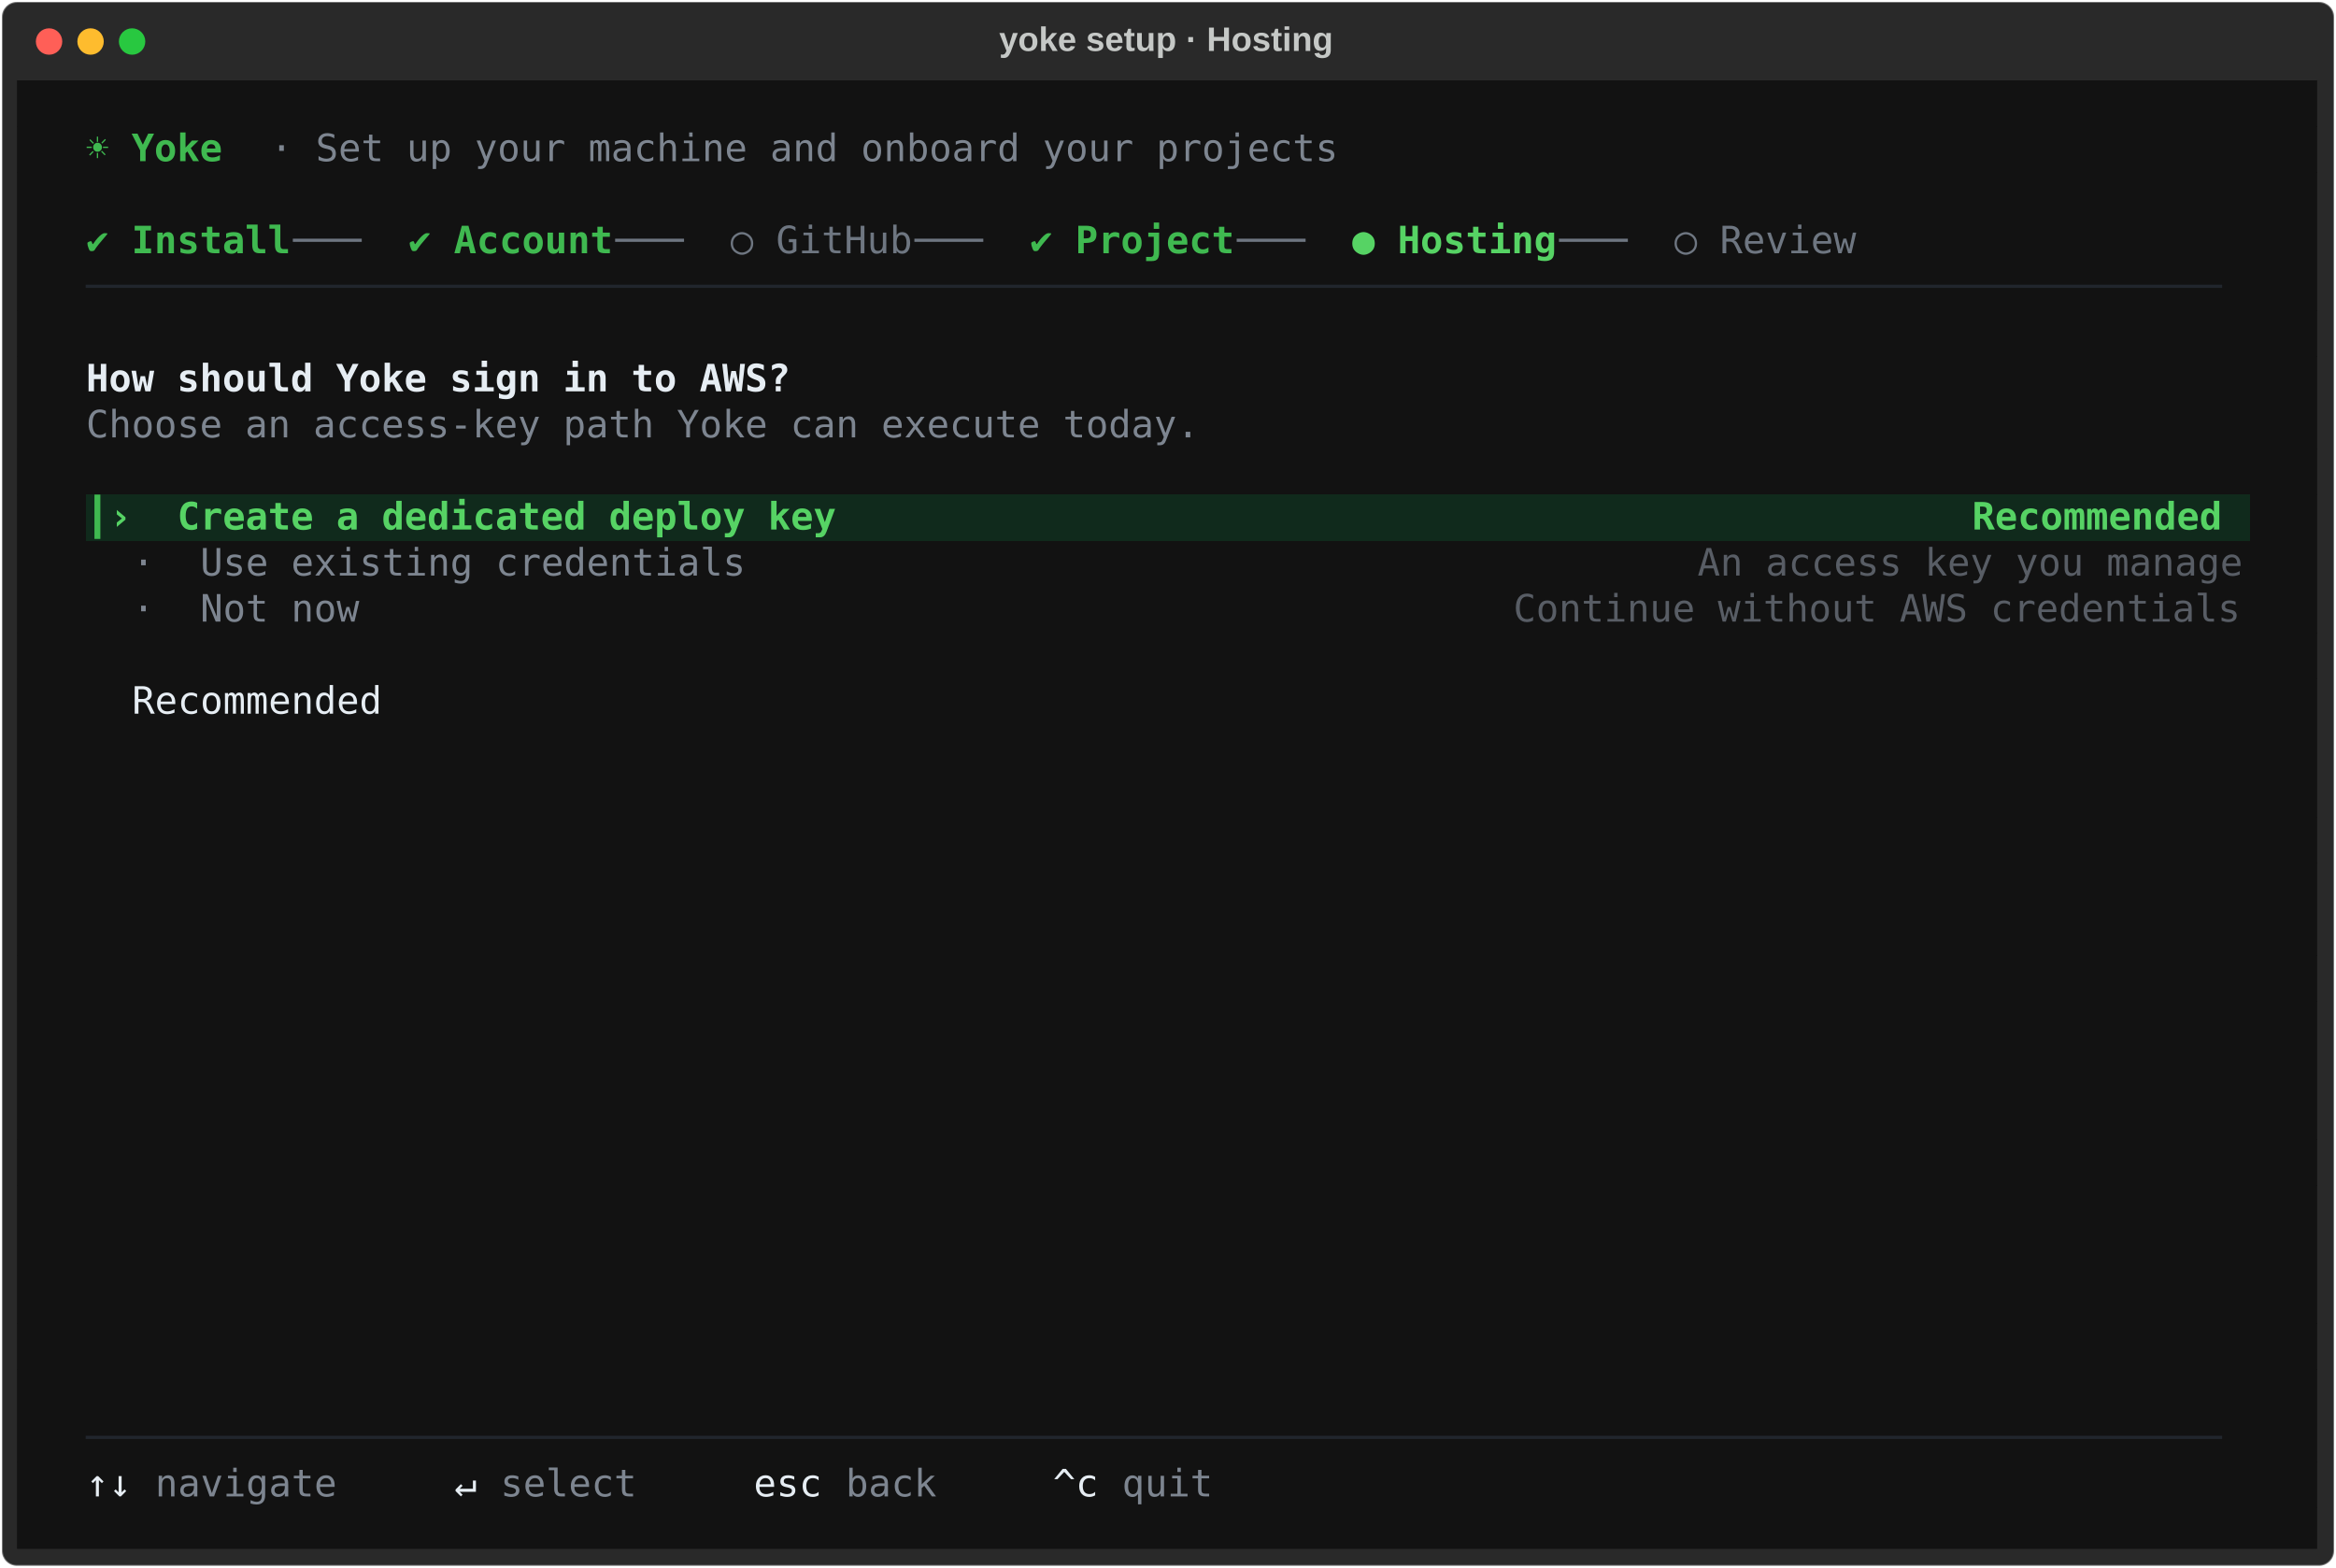
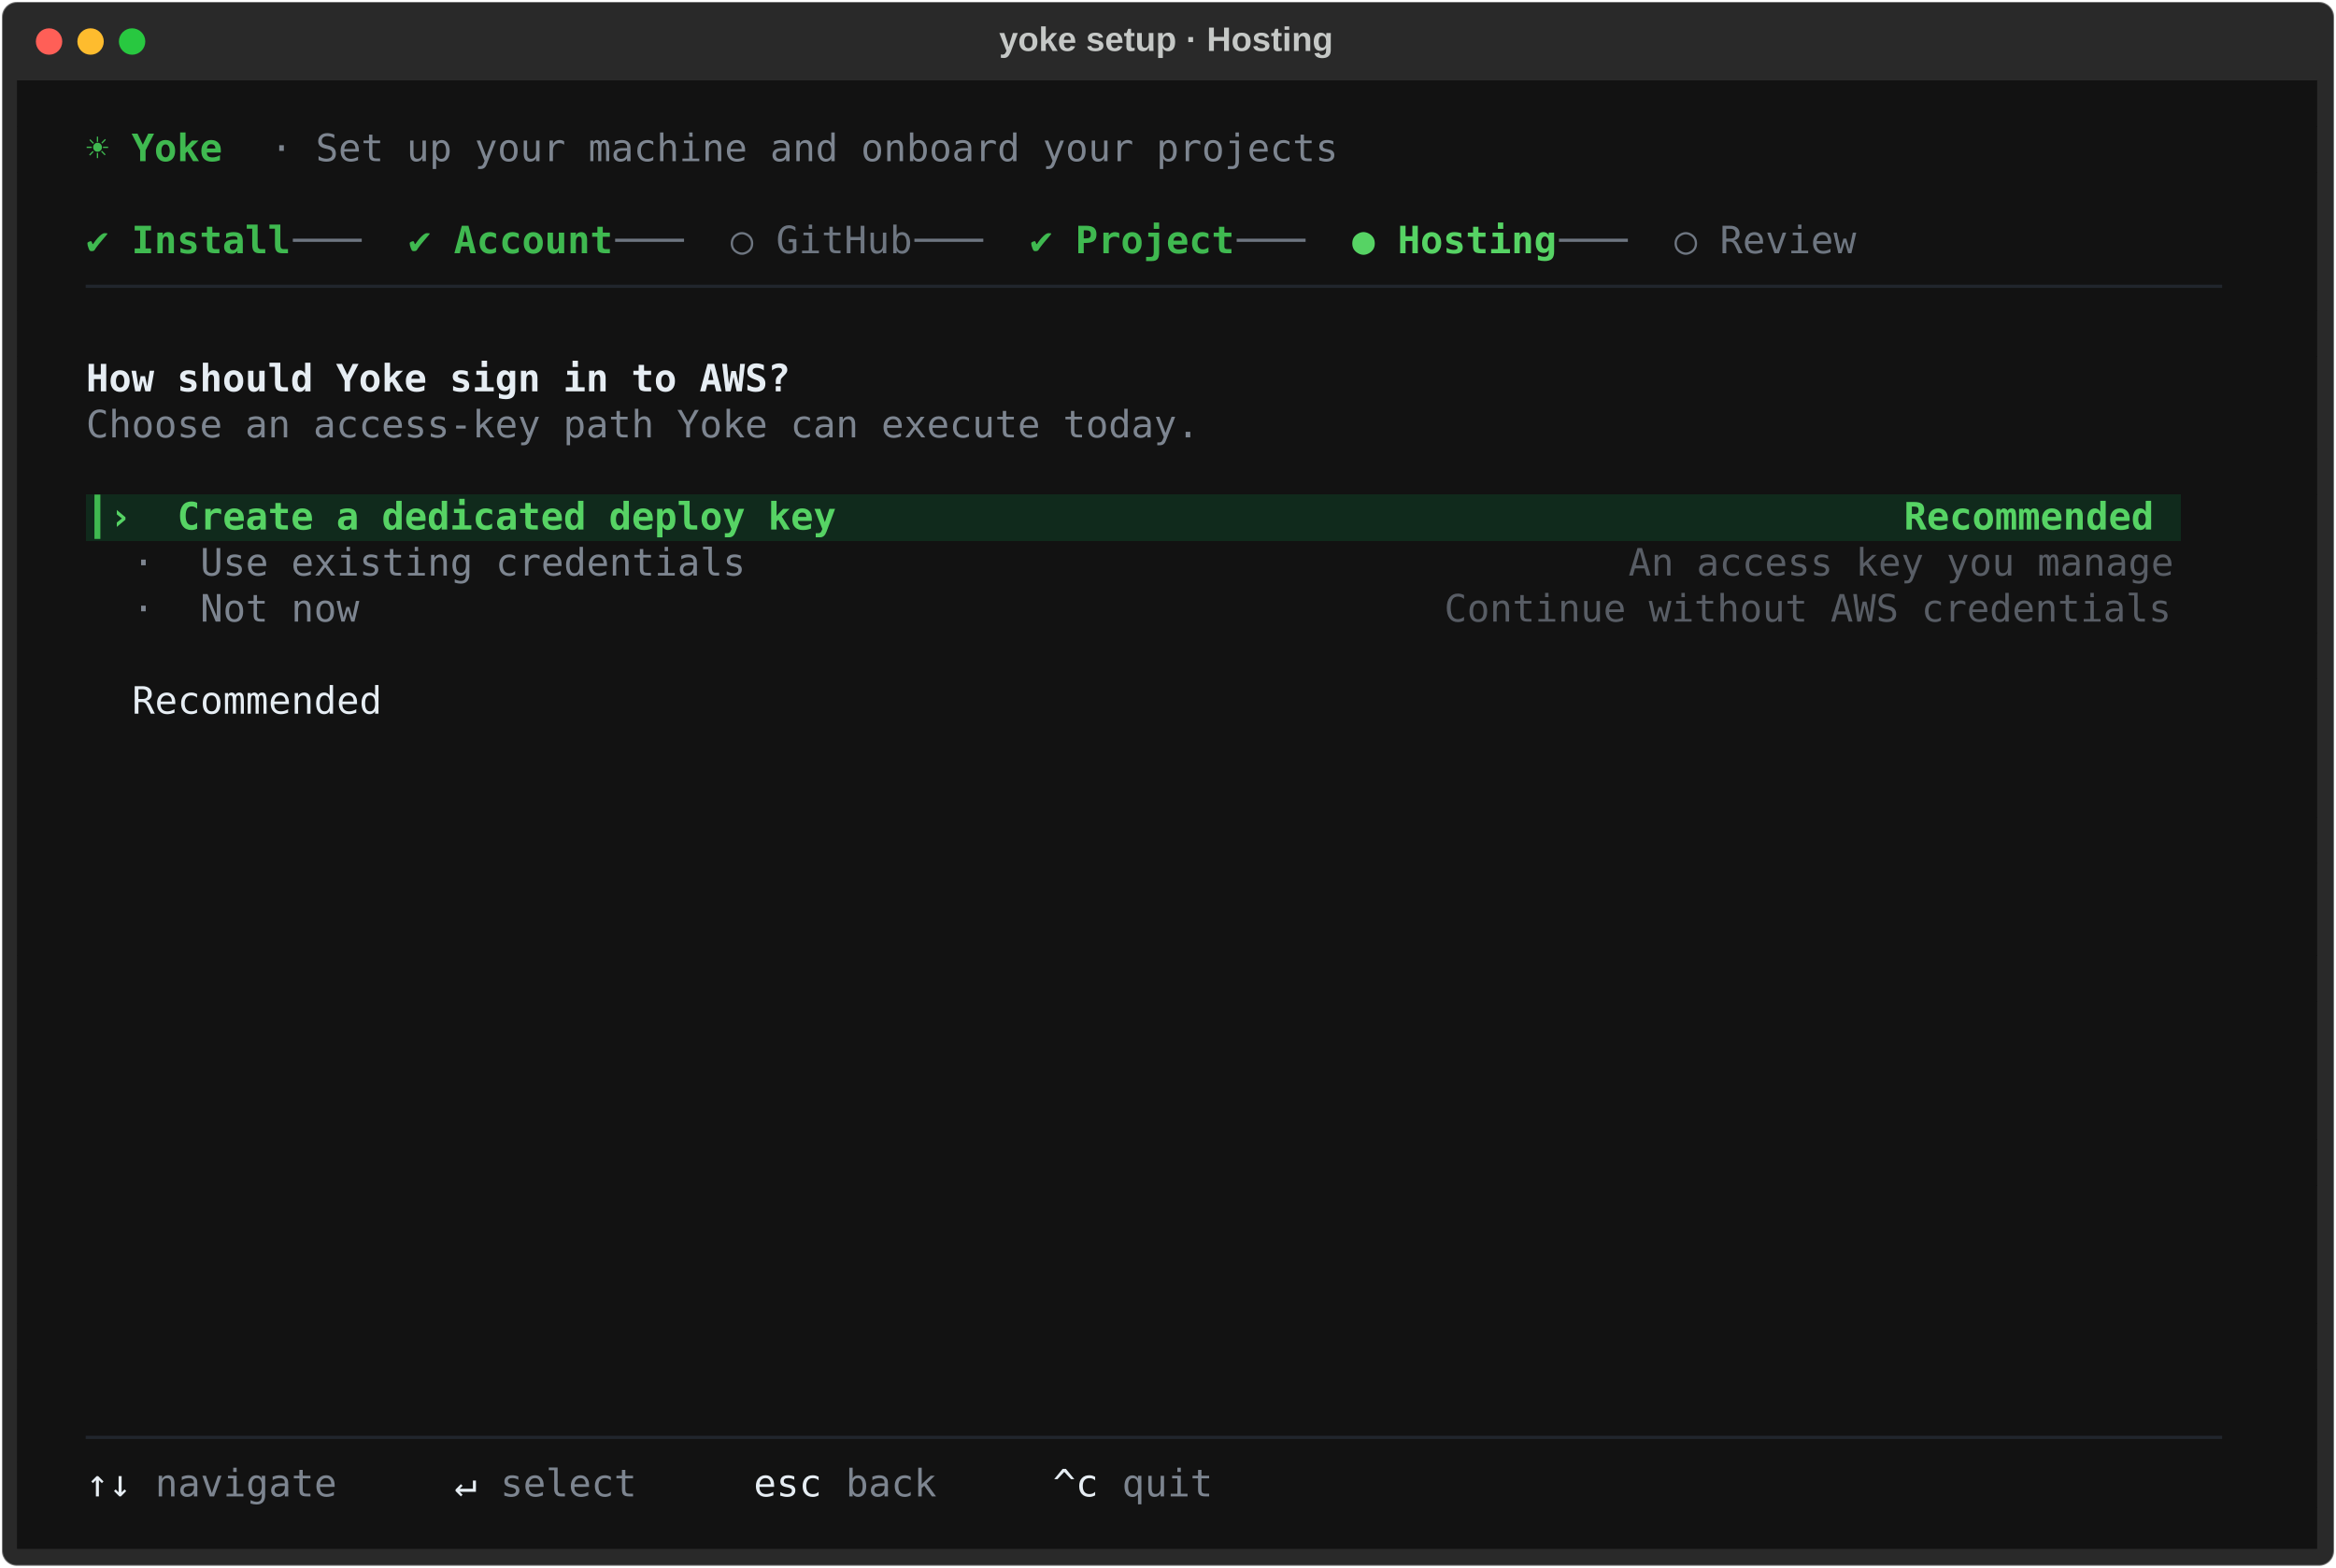
<svg xmlns="http://www.w3.org/2000/svg" class="rich-terminal" viewBox="0 0 1238 830.8">
  <style>

    @font-face {
        font-family: "Fira Code";
        src: local("FiraCode-Regular"),
                url("https://cdnjs.cloudflare.com/ajax/libs/firacode/{{VERSION}}/woff2/FiraCode-Regular.woff2") format("woff2"),
                url("https://cdnjs.cloudflare.com/ajax/libs/firacode/{{VERSION}}/woff/FiraCode-Regular.woff") format("woff");
        font-style: normal;
        font-weight: 400;
    }
    @font-face {
        font-family: "Fira Code";
        src: local("FiraCode-Bold"),
                url("https://cdnjs.cloudflare.com/ajax/libs/firacode/{{VERSION}}/woff2/FiraCode-Bold.woff2") format("woff2"),
                url("https://cdnjs.cloudflare.com/ajax/libs/firacode/{{VERSION}}/woff/FiraCode-Bold.woff") format("woff");
        font-style: bold;
        font-weight: 700;
    }

    .terminal-YOKE-matrix {
        font-family: Fira Code, monospace;
        font-size: 20px;
        line-height: 24.4px;
        font-variant-east-asian: full-width;
    }

    .terminal-YOKE-title {
        font-size: 18px;
        font-weight: bold;
        font-family: arial;
    }

.terminal-YOKE-r2 { fill: #3fb950;font-weight: bold }
.terminal-YOKE-r3 { fill: #e6edf3 }
.terminal-YOKE-r4 { fill: #7d8590 }
.terminal-YOKE-r5 { fill: #6e7681 }
.terminal-YOKE-r6 { fill: #56d364;font-weight: bold }
.terminal-YOKE-r7 { fill: #21262d }
.terminal-YOKE-r8 { fill: #e6edf3;font-weight: bold }
.terminal-YOKE-r9 { fill: #3fb950 }
.terminal-YOKE-r11 { fill: #585d65 }
    </style>
  <defs>
    <clipPath id="terminal-YOKE-clip-terminal">
      <rect x="0" y="0" width="1219.0" height="779.8" />
    </clipPath>
    <clipPath id="terminal-YOKE-line-0">
      <rect x="0" y="1.5" width="1220" height="24.65" />
    </clipPath>
    <clipPath id="terminal-YOKE-line-1">
      <rect x="0" y="25.9" width="1220" height="24.65" />
    </clipPath>
    <clipPath id="terminal-YOKE-line-2">
      <rect x="0" y="50.3" width="1220" height="24.65" />
    </clipPath>
    <clipPath id="terminal-YOKE-line-3">
      <rect x="0" y="74.7" width="1220" height="24.65" />
    </clipPath>
    <clipPath id="terminal-YOKE-line-4">
      <rect x="0" y="99.1" width="1220" height="24.65" />
    </clipPath>
    <clipPath id="terminal-YOKE-line-5">
      <rect x="0" y="123.5" width="1220" height="24.65" />
    </clipPath>
    <clipPath id="terminal-YOKE-line-6">
      <rect x="0" y="147.9" width="1220" height="24.65" />
    </clipPath>
    <clipPath id="terminal-YOKE-line-7">
      <rect x="0" y="172.3" width="1220" height="24.65" />
    </clipPath>
    <clipPath id="terminal-YOKE-line-8">
      <rect x="0" y="196.7" width="1220" height="24.65" />
    </clipPath>
    <clipPath id="terminal-YOKE-line-9">
      <rect x="0" y="221.1" width="1220" height="24.65" />
    </clipPath>
    <clipPath id="terminal-YOKE-line-10">
      <rect x="0" y="245.5" width="1220" height="24.65" />
    </clipPath>
    <clipPath id="terminal-YOKE-line-11">
      <rect x="0" y="269.9" width="1220" height="24.65" />
    </clipPath>
    <clipPath id="terminal-YOKE-line-12">
      <rect x="0" y="294.3" width="1220" height="24.65" />
    </clipPath>
    <clipPath id="terminal-YOKE-line-13">
      <rect x="0" y="318.7" width="1220" height="24.65" />
    </clipPath>
    <clipPath id="terminal-YOKE-line-14">
      <rect x="0" y="343.1" width="1220" height="24.65" />
    </clipPath>
    <clipPath id="terminal-YOKE-line-15">
      <rect x="0" y="367.5" width="1220" height="24.65" />
    </clipPath>
    <clipPath id="terminal-YOKE-line-16">
      <rect x="0" y="391.9" width="1220" height="24.65" />
    </clipPath>
    <clipPath id="terminal-YOKE-line-17">
      <rect x="0" y="416.3" width="1220" height="24.65" />
    </clipPath>
    <clipPath id="terminal-YOKE-line-18">
      <rect x="0" y="440.7" width="1220" height="24.65" />
    </clipPath>
    <clipPath id="terminal-YOKE-line-19">
      <rect x="0" y="465.1" width="1220" height="24.65" />
    </clipPath>
    <clipPath id="terminal-YOKE-line-20">
      <rect x="0" y="489.5" width="1220" height="24.65" />
    </clipPath>
    <clipPath id="terminal-YOKE-line-21">
      <rect x="0" y="513.9" width="1220" height="24.65" />
    </clipPath>
    <clipPath id="terminal-YOKE-line-22">
      <rect x="0" y="538.3" width="1220" height="24.65" />
    </clipPath>
    <clipPath id="terminal-YOKE-line-23">
      <rect x="0" y="562.7" width="1220" height="24.65" />
    </clipPath>
    <clipPath id="terminal-YOKE-line-24">
      <rect x="0" y="587.1" width="1220" height="24.65" />
    </clipPath>
    <clipPath id="terminal-YOKE-line-25">
      <rect x="0" y="611.5" width="1220" height="24.65" />
    </clipPath>
    <clipPath id="terminal-YOKE-line-26">
      <rect x="0" y="635.9" width="1220" height="24.65" />
    </clipPath>
    <clipPath id="terminal-YOKE-line-27">
      <rect x="0" y="660.3" width="1220" height="24.65" />
    </clipPath>
    <clipPath id="terminal-YOKE-line-28">
      <rect x="0" y="684.7" width="1220" height="24.65" />
    </clipPath>
    <clipPath id="terminal-YOKE-line-29">
      <rect x="0" y="709.1" width="1220" height="24.65" />
    </clipPath>
    <clipPath id="terminal-YOKE-line-30">
      <rect x="0" y="733.5" width="1220" height="24.65" />
    </clipPath>
  </defs>
  <rect fill="#292929" stroke="rgba(255,255,255,0.35)" stroke-width="1" x="1" y="1" width="1236" height="828.8" rx="8" />
  <text class="terminal-YOKE-title" fill="#c5c8c6" text-anchor="middle" x="618" y="27">yoke setup · Hosting</text>
  <g transform="translate(26,22)">
    <circle cx="0" cy="0" r="7" fill="#ff5f57" />
    <circle cx="22" cy="0" r="7" fill="#febc2e" />
    <circle cx="44" cy="0" r="7" fill="#28c840" />
  </g>
  <g transform="translate(9, 41)" clip-path="url(#terminal-YOKE-clip-terminal)">
    <rect fill="#121212" x="0" y="1.5" width="1220" height="24.65" shape-rendering="crispEdges" />
    <rect fill="#121212" x="0" y="25.9" width="36.6" height="24.65" shape-rendering="crispEdges" />
    <rect fill="#121212" x="36.6" y="25.9" width="73.2" height="24.65" shape-rendering="crispEdges" />
    <rect fill="#121212" x="109.8" y="25.9" width="24.4" height="24.65" shape-rendering="crispEdges" />
    <rect fill="#121212" x="134.2" y="25.9" width="573.4" height="24.65" shape-rendering="crispEdges" />
-     <rect fill="#121212" x="707.6" y="25.9" width="512.4" height="24.65" shape-rendering="crispEdges" />
+     <rect fill="#121212" x="707.6" y="25.9" width="475.8" height="24.65" shape-rendering="crispEdges" />
+     <rect fill="#121212" x="1183.4" y="25.9" width="36.6" height="24.65" shape-rendering="crispEdges" />
    <rect fill="#121212" x="0" y="50.3" width="1220" height="24.65" shape-rendering="crispEdges" />
    <rect fill="#121212" x="0" y="74.7" width="36.6" height="24.65" shape-rendering="crispEdges" />
    <rect fill="#121212" x="36.6" y="74.7" width="109.8" height="24.65" shape-rendering="crispEdges" />
    <rect fill="#121212" x="146.4" y="74.7" width="61" height="24.65" shape-rendering="crispEdges" />
    <rect fill="#121212" x="207.4" y="74.7" width="109.8" height="24.65" shape-rendering="crispEdges" />
    <rect fill="#121212" x="317.2" y="74.7" width="61" height="24.65" shape-rendering="crispEdges" />
    <rect fill="#121212" x="378.2" y="74.7" width="97.6" height="24.65" shape-rendering="crispEdges" />
    <rect fill="#121212" x="475.8" y="74.7" width="61" height="24.65" shape-rendering="crispEdges" />
    <rect fill="#121212" x="536.8" y="74.7" width="109.8" height="24.65" shape-rendering="crispEdges" />
    <rect fill="#121212" x="646.6" y="74.7" width="61" height="24.65" shape-rendering="crispEdges" />
    <rect fill="#121212" x="707.6" y="74.7" width="109.8" height="24.65" shape-rendering="crispEdges" />
    <rect fill="#121212" x="817.4" y="74.7" width="61" height="24.65" shape-rendering="crispEdges" />
    <rect fill="#121212" x="878.4" y="74.7" width="97.6" height="24.65" shape-rendering="crispEdges" />
-     <rect fill="#121212" x="976" y="74.7" width="244" height="24.65" shape-rendering="crispEdges" />
+     <rect fill="#121212" x="976" y="74.7" width="207.4" height="24.65" shape-rendering="crispEdges" />
+     <rect fill="#121212" x="1183.4" y="74.7" width="36.6" height="24.65" shape-rendering="crispEdges" />
    <rect fill="#121212" x="0" y="99.1" width="36.6" height="24.65" shape-rendering="crispEdges" />
    <rect fill="#121212" x="36.6" y="99.1" width="1146.8" height="24.65" shape-rendering="crispEdges" />
    <rect fill="#121212" x="1183.4" y="99.1" width="36.6" height="24.65" shape-rendering="crispEdges" />
    <rect fill="#121212" x="0" y="123.5" width="1220" height="24.65" shape-rendering="crispEdges" />
    <rect fill="#121212" x="0" y="147.9" width="36.6" height="24.65" shape-rendering="crispEdges" />
    <rect fill="#121212" x="36.6" y="147.9" width="378.2" height="24.65" shape-rendering="crispEdges" />
-     <rect fill="#121212" x="414.8" y="147.9" width="805.2" height="24.65" shape-rendering="crispEdges" />
+     <rect fill="#121212" x="414.8" y="147.9" width="768.6" height="24.65" shape-rendering="crispEdges" />
+     <rect fill="#121212" x="1183.4" y="147.9" width="36.6" height="24.65" shape-rendering="crispEdges" />
    <rect fill="#121212" x="0" y="172.3" width="36.6" height="24.65" shape-rendering="crispEdges" />
    <rect fill="#121212" x="36.6" y="172.3" width="597.8" height="24.65" shape-rendering="crispEdges" />
    <rect fill="#121212" x="634.4" y="172.3" width="549" height="24.65" shape-rendering="crispEdges" />
    <rect fill="#121212" x="1183.4" y="172.3" width="36.6" height="24.65" shape-rendering="crispEdges" />
    <rect fill="#121212" x="0" y="196.7" width="36.6" height="24.65" shape-rendering="crispEdges" />
    <rect fill="#121212" x="36.6" y="196.7" width="0" height="24.65" shape-rendering="crispEdges" />
-     <rect fill="#121212" x="36.6" y="196.7" width="1183.4" height="24.65" shape-rendering="crispEdges" />
+     <rect fill="#121212" x="36.6" y="196.7" width="1146.8" height="24.65" shape-rendering="crispEdges" />
+     <rect fill="#121212" x="1183.4" y="196.7" width="36.6" height="24.65" shape-rendering="crispEdges" />
    <rect fill="#121212" x="0" y="221.1" width="36.6" height="24.65" shape-rendering="crispEdges" />
    <rect fill="#102a1c" x="36.6" y="221.1" width="12.2" height="24.65" shape-rendering="crispEdges" />
-     <rect fill="#102a1c" x="48.8" y="221.1" width="1134.6" height="24.65" shape-rendering="crispEdges" />
+     <rect fill="#102a1c" x="48.8" y="221.1" width="1098" height="24.65" shape-rendering="crispEdges" />
+     <rect fill="#121212" x="1146.8" y="221.1" width="36.6" height="24.65" shape-rendering="crispEdges" />
    <rect fill="#121212" x="1183.4" y="221.1" width="36.6" height="24.65" shape-rendering="crispEdges" />
    <rect fill="#121212" x="0" y="245.5" width="36.6" height="24.65" shape-rendering="crispEdges" />
    <rect fill="#121212" x="36.6" y="245.5" width="12.2" height="24.65" shape-rendering="crispEdges" />
    <rect fill="#121212" x="48.8" y="245.5" width="12.2" height="24.65" shape-rendering="crispEdges" />
-     <rect fill="#121212" x="61" y="245.5" width="829.6" height="24.65" shape-rendering="crispEdges" />
-     <rect fill="#121212" x="890.6" y="245.5" width="292.8" height="24.65" shape-rendering="crispEdges" />
+     <rect fill="#121212" x="61" y="245.5" width="793" height="24.65" shape-rendering="crispEdges" />
+     <rect fill="#121212" x="854" y="245.5" width="292.8" height="24.65" shape-rendering="crispEdges" />
+     <rect fill="#121212" x="1146.8" y="245.5" width="36.6" height="24.65" shape-rendering="crispEdges" />
    <rect fill="#121212" x="1183.4" y="245.5" width="36.6" height="24.65" shape-rendering="crispEdges" />
    <rect fill="#121212" x="0" y="269.9" width="36.6" height="24.65" shape-rendering="crispEdges" />
    <rect fill="#121212" x="36.6" y="269.9" width="12.2" height="24.65" shape-rendering="crispEdges" />
    <rect fill="#121212" x="48.8" y="269.9" width="12.2" height="24.65" shape-rendering="crispEdges" />
-     <rect fill="#121212" x="61" y="269.9" width="732" height="24.65" shape-rendering="crispEdges" />
-     <rect fill="#121212" x="793" y="269.9" width="390.4" height="24.65" shape-rendering="crispEdges" />
+     <rect fill="#121212" x="61" y="269.9" width="695.4" height="24.65" shape-rendering="crispEdges" />
+     <rect fill="#121212" x="756.4" y="269.9" width="390.4" height="24.65" shape-rendering="crispEdges" />
+     <rect fill="#121212" x="1146.8" y="269.9" width="36.6" height="24.65" shape-rendering="crispEdges" />
    <rect fill="#121212" x="1183.4" y="269.9" width="36.6" height="24.65" shape-rendering="crispEdges" />
    <rect fill="#121212" x="0" y="294.3" width="36.6" height="24.65" shape-rendering="crispEdges" />
-     <rect fill="#121212" x="36.6" y="294.3" width="1146.8" height="24.65" shape-rendering="crispEdges" />
+     <rect fill="#121212" x="36.6" y="294.3" width="1110.2" height="24.65" shape-rendering="crispEdges" />
+     <rect fill="#121212" x="1146.8" y="294.3" width="36.6" height="24.65" shape-rendering="crispEdges" />
    <rect fill="#121212" x="1183.4" y="294.3" width="36.6" height="24.65" shape-rendering="crispEdges" />
    <rect fill="#121212" x="0" y="318.7" width="36.6" height="24.65" shape-rendering="crispEdges" />
    <rect fill="#121212" x="36.6" y="318.7" width="24.4" height="24.65" shape-rendering="crispEdges" />
    <rect fill="#121212" x="61" y="318.7" width="134.2" height="24.65" shape-rendering="crispEdges" />
-     <rect fill="#121212" x="195.2" y="318.7" width="951.6" height="24.65" shape-rendering="crispEdges" />
+     <rect fill="#121212" x="195.2" y="318.7" width="915" height="24.65" shape-rendering="crispEdges" />
+     <rect fill="#121212" x="1110.2" y="318.7" width="36.6" height="24.65" shape-rendering="crispEdges" />
    <rect fill="#121212" x="1146.8" y="318.7" width="36.6" height="24.65" shape-rendering="crispEdges" />
    <rect fill="#121212" x="1183.4" y="318.7" width="36.6" height="24.65" shape-rendering="crispEdges" />
    <rect fill="#121212" x="0" y="343.1" width="36.6" height="24.65" shape-rendering="crispEdges" />
-     <rect fill="#121212" x="36.6" y="343.1" width="1183.4" height="24.65" shape-rendering="crispEdges" />
+     <rect fill="#121212" x="36.6" y="343.1" width="1146.8" height="24.65" shape-rendering="crispEdges" />
+     <rect fill="#121212" x="1183.4" y="343.1" width="36.6" height="24.65" shape-rendering="crispEdges" />
    <rect fill="#121212" x="0" y="367.5" width="36.6" height="24.65" shape-rendering="crispEdges" />
-     <rect fill="#121212" x="36.6" y="367.5" width="1183.4" height="24.65" shape-rendering="crispEdges" />
+     <rect fill="#121212" x="36.6" y="367.5" width="1146.8" height="24.65" shape-rendering="crispEdges" />
+     <rect fill="#121212" x="1183.4" y="367.5" width="36.6" height="24.65" shape-rendering="crispEdges" />
    <rect fill="#121212" x="0" y="391.9" width="36.6" height="24.65" shape-rendering="crispEdges" />
-     <rect fill="#121212" x="36.6" y="391.9" width="1183.4" height="24.65" shape-rendering="crispEdges" />
+     <rect fill="#121212" x="36.6" y="391.9" width="1146.8" height="24.65" shape-rendering="crispEdges" />
+     <rect fill="#121212" x="1183.4" y="391.9" width="36.6" height="24.65" shape-rendering="crispEdges" />
    <rect fill="#121212" x="0" y="416.3" width="36.6" height="24.65" shape-rendering="crispEdges" />
-     <rect fill="#121212" x="36.6" y="416.3" width="1183.4" height="24.65" shape-rendering="crispEdges" />
+     <rect fill="#121212" x="36.6" y="416.3" width="1146.8" height="24.65" shape-rendering="crispEdges" />
+     <rect fill="#121212" x="1183.4" y="416.3" width="36.6" height="24.65" shape-rendering="crispEdges" />
    <rect fill="#121212" x="0" y="440.7" width="36.6" height="24.65" shape-rendering="crispEdges" />
-     <rect fill="#121212" x="36.6" y="440.7" width="1183.4" height="24.65" shape-rendering="crispEdges" />
+     <rect fill="#121212" x="36.6" y="440.7" width="1146.8" height="24.65" shape-rendering="crispEdges" />
+     <rect fill="#121212" x="1183.4" y="440.7" width="36.6" height="24.65" shape-rendering="crispEdges" />
    <rect fill="#121212" x="0" y="465.1" width="36.6" height="24.65" shape-rendering="crispEdges" />
-     <rect fill="#121212" x="36.6" y="465.1" width="1183.4" height="24.65" shape-rendering="crispEdges" />
+     <rect fill="#121212" x="36.6" y="465.1" width="1146.8" height="24.65" shape-rendering="crispEdges" />
+     <rect fill="#121212" x="1183.4" y="465.1" width="36.6" height="24.65" shape-rendering="crispEdges" />
    <rect fill="#121212" x="0" y="489.5" width="36.6" height="24.65" shape-rendering="crispEdges" />
-     <rect fill="#121212" x="36.6" y="489.5" width="1183.4" height="24.65" shape-rendering="crispEdges" />
+     <rect fill="#121212" x="36.6" y="489.5" width="1146.8" height="24.65" shape-rendering="crispEdges" />
+     <rect fill="#121212" x="1183.4" y="489.5" width="36.6" height="24.65" shape-rendering="crispEdges" />
    <rect fill="#121212" x="0" y="513.9" width="36.6" height="24.65" shape-rendering="crispEdges" />
-     <rect fill="#121212" x="36.6" y="513.9" width="1183.4" height="24.65" shape-rendering="crispEdges" />
+     <rect fill="#121212" x="36.6" y="513.9" width="1146.8" height="24.65" shape-rendering="crispEdges" />
+     <rect fill="#121212" x="1183.4" y="513.9" width="36.6" height="24.65" shape-rendering="crispEdges" />
    <rect fill="#121212" x="0" y="538.3" width="36.6" height="24.65" shape-rendering="crispEdges" />
-     <rect fill="#121212" x="36.6" y="538.3" width="1183.4" height="24.65" shape-rendering="crispEdges" />
+     <rect fill="#121212" x="36.6" y="538.3" width="1146.8" height="24.65" shape-rendering="crispEdges" />
+     <rect fill="#121212" x="1183.4" y="538.3" width="36.6" height="24.65" shape-rendering="crispEdges" />
    <rect fill="#121212" x="0" y="562.7" width="36.6" height="24.65" shape-rendering="crispEdges" />
-     <rect fill="#121212" x="36.6" y="562.7" width="1183.4" height="24.65" shape-rendering="crispEdges" />
+     <rect fill="#121212" x="36.6" y="562.7" width="1146.8" height="24.65" shape-rendering="crispEdges" />
+     <rect fill="#121212" x="1183.4" y="562.7" width="36.6" height="24.65" shape-rendering="crispEdges" />
    <rect fill="#121212" x="0" y="587.1" width="36.6" height="24.65" shape-rendering="crispEdges" />
-     <rect fill="#121212" x="36.6" y="587.1" width="1183.4" height="24.65" shape-rendering="crispEdges" />
+     <rect fill="#121212" x="36.6" y="587.1" width="1146.8" height="24.65" shape-rendering="crispEdges" />
+     <rect fill="#121212" x="1183.4" y="587.1" width="36.6" height="24.65" shape-rendering="crispEdges" />
    <rect fill="#121212" x="0" y="611.5" width="36.6" height="24.65" shape-rendering="crispEdges" />
-     <rect fill="#121212" x="36.6" y="611.5" width="1183.4" height="24.65" shape-rendering="crispEdges" />
+     <rect fill="#121212" x="36.6" y="611.5" width="1146.8" height="24.65" shape-rendering="crispEdges" />
+     <rect fill="#121212" x="1183.4" y="611.5" width="36.6" height="24.65" shape-rendering="crispEdges" />
    <rect fill="#121212" x="0" y="635.9" width="36.6" height="24.65" shape-rendering="crispEdges" />
-     <rect fill="#121212" x="36.6" y="635.9" width="1183.4" height="24.65" shape-rendering="crispEdges" />
+     <rect fill="#121212" x="36.6" y="635.9" width="1146.8" height="24.65" shape-rendering="crispEdges" />
+     <rect fill="#121212" x="1183.4" y="635.9" width="36.6" height="24.65" shape-rendering="crispEdges" />
    <rect fill="#121212" x="0" y="660.3" width="36.6" height="24.65" shape-rendering="crispEdges" />
-     <rect fill="#121212" x="36.6" y="660.3" width="1183.4" height="24.65" shape-rendering="crispEdges" />
+     <rect fill="#121212" x="36.6" y="660.3" width="1146.8" height="24.65" shape-rendering="crispEdges" />
+     <rect fill="#121212" x="1183.4" y="660.3" width="36.6" height="24.65" shape-rendering="crispEdges" />
    <rect fill="#121212" x="0" y="684.7" width="36.6" height="24.65" shape-rendering="crispEdges" />
-     <rect fill="#121212" x="36.6" y="684.7" width="1183.4" height="24.65" shape-rendering="crispEdges" />
+     <rect fill="#121212" x="36.6" y="684.7" width="1146.8" height="24.65" shape-rendering="crispEdges" />
+     <rect fill="#121212" x="1183.4" y="684.7" width="36.6" height="24.65" shape-rendering="crispEdges" />
    <rect fill="#121212" x="0" y="709.1" width="36.6" height="24.65" shape-rendering="crispEdges" />
    <rect fill="#121212" x="36.6" y="709.1" width="1146.8" height="24.65" shape-rendering="crispEdges" />
    <rect fill="#121212" x="1183.4" y="709.1" width="36.6" height="24.65" shape-rendering="crispEdges" />
    <rect fill="#121212" x="0" y="733.5" width="36.6" height="24.65" shape-rendering="crispEdges" />
    <rect fill="#121212" x="36.6" y="733.5" width="24.4" height="24.65" shape-rendering="crispEdges" />
    <rect fill="#121212" x="61" y="733.5" width="12.2" height="24.65" shape-rendering="crispEdges" />
    <rect fill="#121212" x="73.2" y="733.5" width="97.6" height="24.65" shape-rendering="crispEdges" />
    <rect fill="#121212" x="170.8" y="733.5" width="61" height="24.65" shape-rendering="crispEdges" />
    <rect fill="#121212" x="231.8" y="733.5" width="12.2" height="24.65" shape-rendering="crispEdges" />
    <rect fill="#121212" x="244" y="733.5" width="12.2" height="24.65" shape-rendering="crispEdges" />
    <rect fill="#121212" x="256.2" y="733.5" width="73.2" height="24.65" shape-rendering="crispEdges" />
    <rect fill="#121212" x="329.4" y="733.5" width="61" height="24.65" shape-rendering="crispEdges" />
    <rect fill="#121212" x="390.4" y="733.5" width="36.6" height="24.65" shape-rendering="crispEdges" />
    <rect fill="#121212" x="427" y="733.5" width="12.2" height="24.65" shape-rendering="crispEdges" />
    <rect fill="#121212" x="439.2" y="733.5" width="48.8" height="24.65" shape-rendering="crispEdges" />
    <rect fill="#121212" x="488" y="733.5" width="61" height="24.65" shape-rendering="crispEdges" />
    <rect fill="#121212" x="549" y="733.5" width="24.4" height="24.65" shape-rendering="crispEdges" />
    <rect fill="#121212" x="573.4" y="733.5" width="12.2" height="24.65" shape-rendering="crispEdges" />
    <rect fill="#121212" x="585.6" y="733.5" width="48.8" height="24.65" shape-rendering="crispEdges" />
-     <rect fill="#121212" x="634.4" y="733.5" width="585.6" height="24.65" shape-rendering="crispEdges" />
+     <rect fill="#121212" x="634.4" y="733.5" width="549" height="24.65" shape-rendering="crispEdges" />
+     <rect fill="#121212" x="1183.4" y="733.5" width="36.6" height="24.65" shape-rendering="crispEdges" />
    <rect fill="#121212" x="0" y="757.9" width="1220" height="24.65" shape-rendering="crispEdges" />
    <g class="terminal-YOKE-matrix">
      <text class="terminal-YOKE-r2" x="36.6" y="44.4" textLength="73.2" clip-path="url(#terminal-YOKE-line-1)">☀ Yoke</text>
      <text class="terminal-YOKE-r4" x="134.2" y="44.4" textLength="573.4" clip-path="url(#terminal-YOKE-line-1)">· Set up your machine and onboard your projects</text>
      <text class="terminal-YOKE-r2" x="36.6" y="93.2" textLength="109.8" clip-path="url(#terminal-YOKE-line-3)">✔ Install</text>
      <text class="terminal-YOKE-r5" x="146.4" y="93.2" textLength="61" clip-path="url(#terminal-YOKE-line-3)"> ─── </text>
      <text class="terminal-YOKE-r2" x="207.4" y="93.2" textLength="109.8" clip-path="url(#terminal-YOKE-line-3)">✔ Account</text>
      <text class="terminal-YOKE-r5" x="317.2" y="93.2" textLength="61" clip-path="url(#terminal-YOKE-line-3)"> ─── </text>
      <text class="terminal-YOKE-r5" x="378.2" y="93.2" textLength="97.6" clip-path="url(#terminal-YOKE-line-3)">○ GitHub</text>
      <text class="terminal-YOKE-r5" x="475.8" y="93.2" textLength="61" clip-path="url(#terminal-YOKE-line-3)"> ─── </text>
      <text class="terminal-YOKE-r2" x="536.8" y="93.2" textLength="109.8" clip-path="url(#terminal-YOKE-line-3)">✔ Project</text>
      <text class="terminal-YOKE-r5" x="646.6" y="93.2" textLength="61" clip-path="url(#terminal-YOKE-line-3)"> ─── </text>
      <text class="terminal-YOKE-r6" x="707.6" y="93.2" textLength="109.8" clip-path="url(#terminal-YOKE-line-3)">● Hosting</text>
      <text class="terminal-YOKE-r5" x="817.4" y="93.2" textLength="61" clip-path="url(#terminal-YOKE-line-3)"> ─── </text>
      <text class="terminal-YOKE-r5" x="878.4" y="93.2" textLength="97.6" clip-path="url(#terminal-YOKE-line-3)">○ Review</text>
      <text class="terminal-YOKE-r7" x="36.6" y="117.6" textLength="1146.8" clip-path="url(#terminal-YOKE-line-4)">──────────────────────────────────────────────────────────────────────────────────────────────</text>
      <text class="terminal-YOKE-r8" x="36.6" y="166.4" textLength="378.2" clip-path="url(#terminal-YOKE-line-6)">How should Yoke sign in to AWS?</text>
      <text class="terminal-YOKE-r4" x="36.6" y="190.8" textLength="597.8" clip-path="url(#terminal-YOKE-line-7)">Choose an access-key path Yoke can execute today.</text>
      <text class="terminal-YOKE-r9" x="36.6" y="239.6" textLength="12.2" clip-path="url(#terminal-YOKE-line-9)">┃</text>
-       <text class="terminal-YOKE-r6" x="48.8" y="239.6" textLength="1134.6" clip-path="url(#terminal-YOKE-line-9)">›  Create a dedicated deploy key                                                  Recommended</text>
-       <text class="terminal-YOKE-r4" x="61" y="264" textLength="829.6" clip-path="url(#terminal-YOKE-line-10)">·  Use existing credentials                                         </text>
-       <text class="terminal-YOKE-r11" x="890.6" y="264" textLength="292.8" clip-path="url(#terminal-YOKE-line-10)">An access key you manage</text>
-       <text class="terminal-YOKE-r4" x="61" y="288.4" textLength="732" clip-path="url(#terminal-YOKE-line-11)">·  Not now                                                  </text>
-       <text class="terminal-YOKE-r11" x="793" y="288.4" textLength="390.4" clip-path="url(#terminal-YOKE-line-11)">Continue without AWS credentials</text>
+       <text class="terminal-YOKE-r6" x="48.8" y="239.6" textLength="1098" clip-path="url(#terminal-YOKE-line-9)">›  Create a dedicated deploy key                                               Recommended</text>
+       <text class="terminal-YOKE-r4" x="61" y="264" textLength="793" clip-path="url(#terminal-YOKE-line-10)">·  Use existing credentials                                      </text>
+       <text class="terminal-YOKE-r11" x="854" y="264" textLength="292.8" clip-path="url(#terminal-YOKE-line-10)">An access key you manage</text>
+       <text class="terminal-YOKE-r4" x="61" y="288.4" textLength="695.4" clip-path="url(#terminal-YOKE-line-11)">·  Not now                                               </text>
+       <text class="terminal-YOKE-r11" x="756.4" y="288.4" textLength="390.4" clip-path="url(#terminal-YOKE-line-11)">Continue without AWS credentials</text>
      <text class="terminal-YOKE-r3" x="61" y="337.2" textLength="134.2" clip-path="url(#terminal-YOKE-line-13)">Recommended</text>
      <text class="terminal-YOKE-r7" x="36.6" y="727.6" textLength="1146.8" clip-path="url(#terminal-YOKE-line-29)">──────────────────────────────────────────────────────────────────────────────────────────────</text>
      <text class="terminal-YOKE-r3" x="36.6" y="752" textLength="24.4" clip-path="url(#terminal-YOKE-line-30)">↑↓</text>
      <text class="terminal-YOKE-r4" x="73.2" y="752" textLength="97.6" clip-path="url(#terminal-YOKE-line-30)">navigate</text>
      <text class="terminal-YOKE-r3" x="231.8" y="752" textLength="12.2" clip-path="url(#terminal-YOKE-line-30)">↵</text>
      <text class="terminal-YOKE-r4" x="256.2" y="752" textLength="73.2" clip-path="url(#terminal-YOKE-line-30)">select</text>
      <text class="terminal-YOKE-r3" x="390.4" y="752" textLength="36.6" clip-path="url(#terminal-YOKE-line-30)">esc</text>
      <text class="terminal-YOKE-r4" x="439.2" y="752" textLength="48.8" clip-path="url(#terminal-YOKE-line-30)">back</text>
      <text class="terminal-YOKE-r3" x="549" y="752" textLength="24.4" clip-path="url(#terminal-YOKE-line-30)">^c</text>
      <text class="terminal-YOKE-r4" x="585.6" y="752" textLength="48.8" clip-path="url(#terminal-YOKE-line-30)">quit</text>
    </g>
  </g>
</svg>
